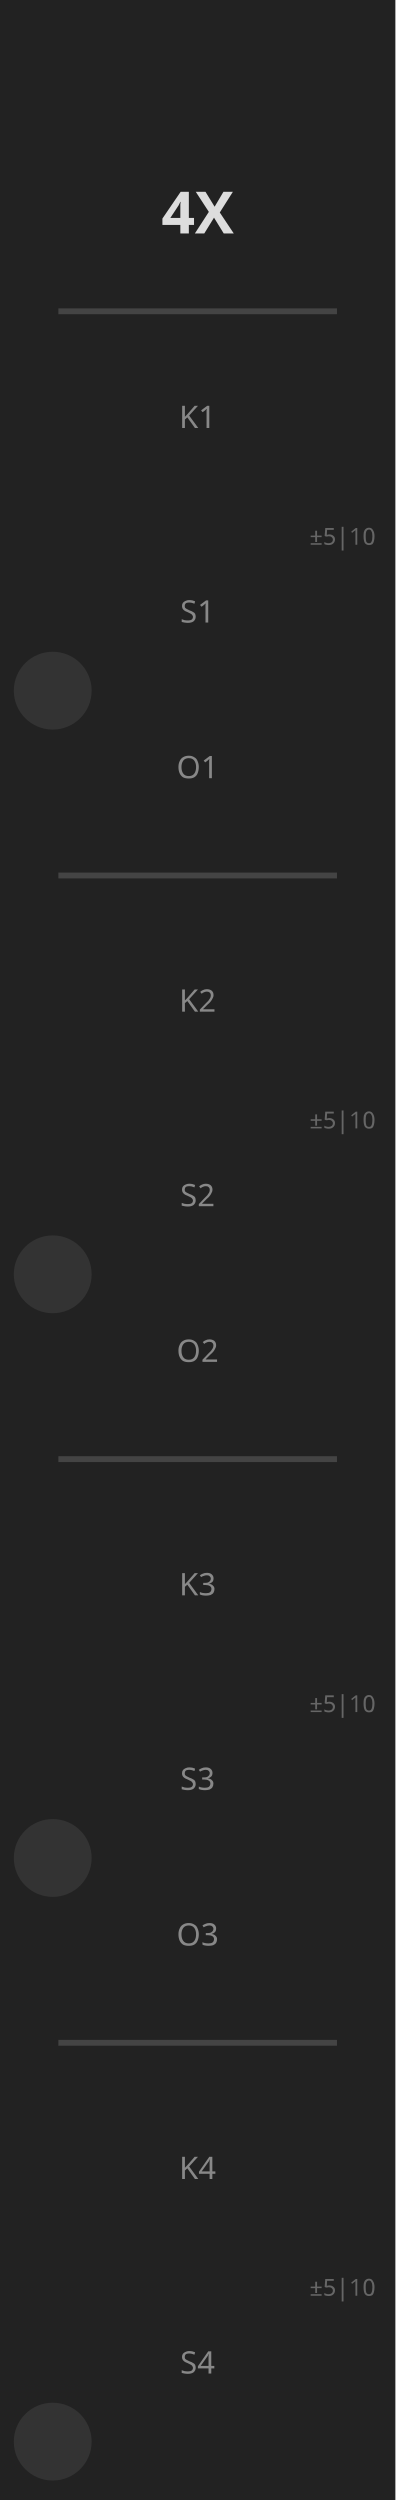
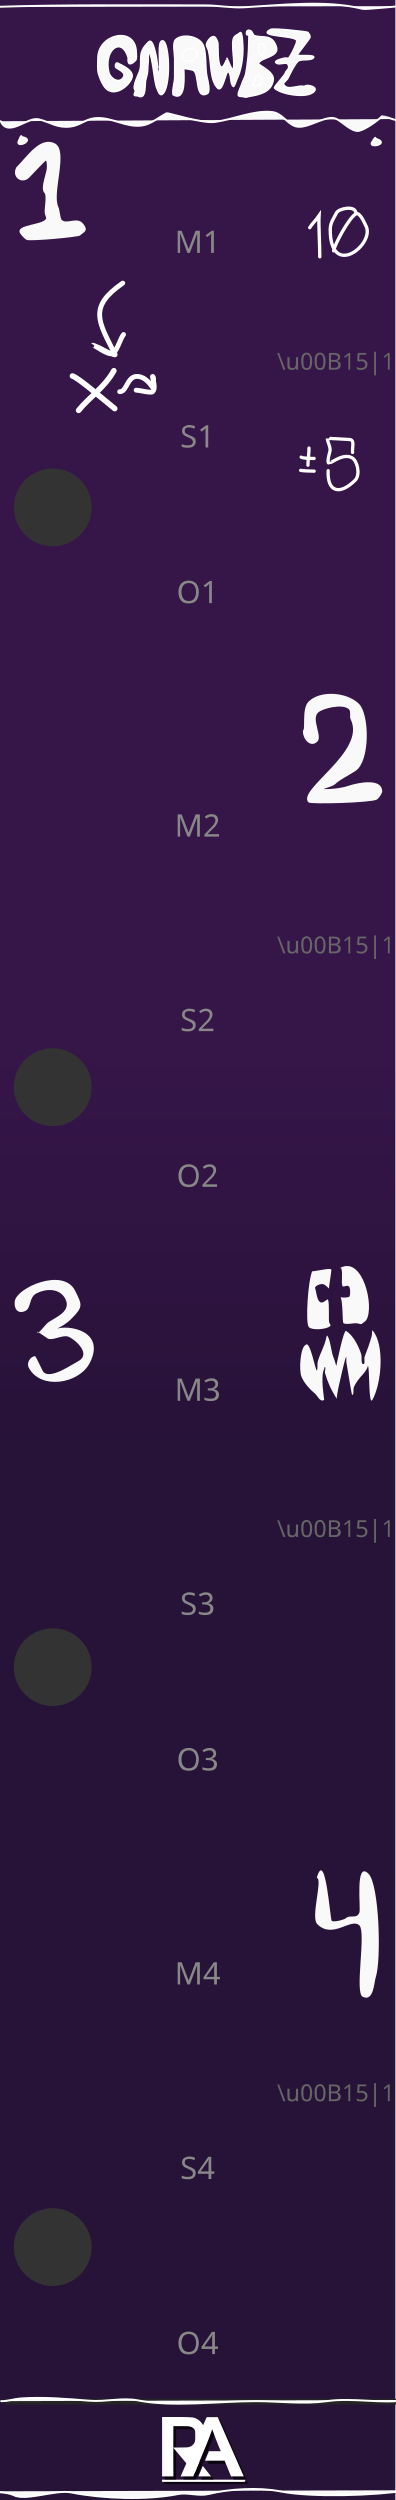
- <svg xmlns="http://www.w3.org/2000/svg" viewBox="0 0 20.32 128.5" width="20.32mm" height="128.5mm">
-   <rect width="20.32" height="128.5" fill="#222" />
-   <text x="10.16" y="12" fill="#ddd" font-size="3" font-family="sans-serif" text-anchor="middle" font-weight="bold">4X</text>
-   <line x1="3" y1="16" x2="17.32" y2="16" stroke="#444" stroke-width="0.3" />
-   <text x="10.16" y="22" fill="#888" font-size="1.6" font-family="sans-serif" text-anchor="middle">K1</text>
-   <text x="17.61" y="28" fill="#666" font-size="1.2" font-family="sans-serif" text-anchor="middle">±5|10</text>
-   <text x="10.16" y="32" fill="#888" font-size="1.6" font-family="sans-serif" text-anchor="middle">S1</text>
-   <text x="10.16" y="40" fill="#888" font-size="1.6" font-family="sans-serif" text-anchor="middle">O1</text>
-   <circle cx="2.71" cy="35.5" r="2" fill="#333" />
-   <line x1="3" y1="45" x2="17.32" y2="45" stroke="#444" stroke-width="0.3" />
-   <text x="10.16" y="52" fill="#888" font-size="1.6" font-family="sans-serif" text-anchor="middle">K2</text>
-   <text x="17.61" y="58" fill="#666" font-size="1.2" font-family="sans-serif" text-anchor="middle">±5|10</text>
-   <text x="10.16" y="62" fill="#888" font-size="1.6" font-family="sans-serif" text-anchor="middle">S2</text>
-   <text x="10.16" y="70" fill="#888" font-size="1.6" font-family="sans-serif" text-anchor="middle">O2</text>
-   <circle cx="2.71" cy="65.5" r="2" fill="#333" />
-   <line x1="3" y1="75" x2="17.32" y2="75" stroke="#444" stroke-width="0.3" />
-   <text x="10.16" y="82" fill="#888" font-size="1.6" font-family="sans-serif" text-anchor="middle">K3</text>
-   <text x="17.61" y="88" fill="#666" font-size="1.2" font-family="sans-serif" text-anchor="middle">±5|10</text>
-   <text x="10.16" y="92" fill="#888" font-size="1.6" font-family="sans-serif" text-anchor="middle">S3</text>
-   <text x="10.16" y="100" fill="#888" font-size="1.6" font-family="sans-serif" text-anchor="middle">O3</text>
-   <circle cx="2.71" cy="95.5" r="2" fill="#333" />
-   <line x1="3" y1="105" x2="17.32" y2="105" stroke="#444" stroke-width="0.3" />
-   <text x="10.16" y="112" fill="#888" font-size="1.6" font-family="sans-serif" text-anchor="middle">K4</text>
-   <text x="17.61" y="118" fill="#666" font-size="1.2" font-family="sans-serif" text-anchor="middle">±5|10</text>
-   <text x="10.16" y="122" fill="#888" font-size="1.6" font-family="sans-serif" text-anchor="middle">S4</text>
-   <text x="10.16" y="130" fill="#888" font-size="1.6" font-family="sans-serif" text-anchor="middle">O4</text>
-   <circle cx="2.71" cy="125.5" r="2" fill="#333" />
+ <svg xmlns="http://www.w3.org/2000/svg" xmlns:xlink="http://www.w3.org/1999/xlink" viewBox="0 0 20.32 128.5" width="20.32mm" height="128.5mm" version="1.1" id="svg17" xml:space="preserve">
+   <defs id="defs17">
+     <linearGradient id="linearGradient19">
+       <stop style="stop-color:#361549;stop-opacity:1;" offset="0" id="stop19" />
+       <stop style="stop-color:#271238;stop-opacity:1;" offset="1" id="stop20" />
+     </linearGradient>
+     <linearGradient xlink:href="#linearGradient19" id="linearGradient20" x1="10.16" y1="54.09" x2="10.16" y2="74.41" gradientUnits="userSpaceOnUse" />
+     <filter id="mask-powermask-path-effect543_inverse" style="color-interpolation-filters:sRGB" height="100" width="100" x="-50" y="-50">
+       <feColorMatrix id="mask-powermask-path-effect543_primitive1" values="1" type="saturate" result="fbSourceGraphic" />
+       <feColorMatrix id="mask-powermask-path-effect543_primitive2" values="-1 0 0 0 1 0 -1 0 0 1 0 0 -1 0 1 0 0 0 1 0 " in="fbSourceGraphic" />
+     </filter>
+     <clipPath clipPathUnits="userSpaceOnUse" id="clipPath908">
+       <rect style="display:block;fill:#ff00ff;stroke-width:0.305" id="rect910" width="4.845" height="3.691" x="65.813" y="135.191" />
+     </clipPath>
+     <clipPath clipPathUnits="userSpaceOnUse" id="clipPath1385">
+       <path id="path1387" style="display:block;fill:#ff0000;stroke-width:0.244" d="m 121.03,127.086 1.011,0.391 -1.913,4.946 -1.011,-0.391 z" />
+     </clipPath>
+     <clipPath clipPathUnits="userSpaceOnUse" id="clipPath3410">
+       <path id="path3412" style="font-size:22.578px;letter-spacing:-0.529px;display:none;fill:#ff0000;stroke-width:0.244" d="m 61.807,191.639 1.011,0.391 -2.971,7.592 -1.011,-0.391 z" />
+       <path id="lpe_path-effect3418" style="font-size:22.578px;letter-spacing:-0.529px;display:block;fill:#ff0000;stroke-width:0.244" class="powerclip" d="m 46.938,179.803 h 20.994 v 24.198 H 46.938 Z m 14.869,11.836 -2.971,7.592 1.011,0.391 2.971,-7.592 z" />
+     </clipPath>
+     <clipPath clipPathUnits="userSpaceOnUse" id="clipPath3414">
+       <path id="path3416" style="font-size:22.578px;letter-spacing:-0.529px;display:none;fill:#ff0000;stroke-width:0.244" d="m 121.03,127.086 1.011,0.391 -2.971,7.592 -1.011,-0.391 z" />
+       <path id="lpe_path-effect3422" style="font-size:22.578px;letter-spacing:-0.529px;display:block;fill:#ff0000;stroke-width:0.244" class="powerclip" d="m 110.315,115.279 h 24.177 V 139.448 h -24.177 z m 10.716,11.807 -2.971,7.592 1.011,0.391 2.971,-7.592 z" />
+     </clipPath>
+     <clipPath clipPathUnits="userSpaceOnUse" id="clipath_lpe_path-effect3514">
+       <path id="path3516" style="font-size:22.578px;letter-spacing:-0.529px;display:none;fill:#ff0000;stroke-width:0.244" d="m 121.03,127.086 1.011,0.391 -2.971,7.592 -1.011,-0.391 z" />
+       <path id="lpe_path-effect3514" style="font-size:22.578px;letter-spacing:-0.529px;display:block;fill:#ff0000;stroke-width:0.244" class="powerclip" d="m 110.315,115.279 h 24.177 V 139.448 h -24.177 z m 10.716,11.807 -2.971,7.592 1.011,0.391 2.971,-7.592 z" />
+     </clipPath>
+     <clipPath clipPathUnits="userSpaceOnUse" id="clipath_lpe_path-effect3523">
+       <path id="path3525" style="font-size:22.578px;letter-spacing:-0.529px;display:none;fill:#ff0000;stroke-width:0.244" d="m 61.807,191.639 1.011,0.391 -2.971,7.592 -1.011,-0.391 z" />
+       <path id="lpe_path-effect3523" style="font-size:22.578px;letter-spacing:-0.529px;display:block;fill:#ff0000;stroke-width:0.244" class="powerclip" d="m 46.938,179.803 h 20.994 v 24.198 H 46.938 Z m 14.869,11.836 -2.971,7.592 1.011,0.391 2.971,-7.592 z" />
+     </clipPath>
+   </defs>
+   <rect width="20.32" height="128.5" fill="#1a1a1a" id="rect1" style="fill:url(#linearGradient20);fill-opacity:1" />
+   <g id="layer1" style="display:inline" />
+   <text x="10.16" y="13" fill="#888" font-size="1.6" font-family="sans-serif" text-anchor="middle" id="text2">M1</text>
+   <text x="17.61" y="19" fill="#666" font-size="1.2" font-family="sans-serif" text-anchor="middle" id="text3">\u00B15|10</text>
+   <text x="10.16" y="23" fill="#888" font-size="1.6" font-family="sans-serif" text-anchor="middle" id="text4">S1</text>
+   <text x="10.16" y="31" fill="#888" font-size="1.6" font-family="sans-serif" text-anchor="middle" id="text5">O1</text>
+   <circle cx="2.71" cy="26.08" r="2" fill="#333" id="circle5" />
+   <text x="10.16" y="43" fill="#888" font-size="1.6" font-family="sans-serif" text-anchor="middle" id="text6">M2</text>
+   <text x="17.61" y="49" fill="#666" font-size="1.2" font-family="sans-serif" text-anchor="middle" id="text7">\u00B15|10</text>
+   <text x="10.16" y="53" fill="#888" font-size="1.6" font-family="sans-serif" text-anchor="middle" id="text8">S2</text>
+   <text x="10.16" y="61" fill="#888" font-size="1.6" font-family="sans-serif" text-anchor="middle" id="text9">O2</text>
+   <circle cx="2.71" cy="55.88" r="2" fill="#333" id="circle9" />
+   <text x="10.16" y="72" fill="#888" font-size="1.6" font-family="sans-serif" text-anchor="middle" id="text10">M3</text>
+   <text x="17.61" y="79" fill="#666" font-size="1.2" font-family="sans-serif" text-anchor="middle" id="text11">\u00B15|10</text>
+   <text x="10.16" y="83" fill="#888" font-size="1.6" font-family="sans-serif" text-anchor="middle" id="text12">S3</text>
+   <text x="10.16" y="91" fill="#888" font-size="1.6" font-family="sans-serif" text-anchor="middle" id="text13">O3</text>
+   <circle cx="2.71" cy="85.69" r="2" fill="#333" id="circle13" />
+   <line x1="0.265" y1="123.446" x2="20.585" y2="123.446" stroke="#252525" stroke-width="0.3" id="line13-6" />
+   <text x="10.16" y="102" fill="#888" font-size="1.6" font-family="sans-serif" text-anchor="middle" id="text14">M4</text>
+   <text x="17.61" y="108" fill="#666" font-size="1.2" font-family="sans-serif" text-anchor="middle" id="text15">\u00B15|10</text>
+   <text x="10.16" y="112" fill="#888" font-size="1.6" font-family="sans-serif" text-anchor="middle" id="text16">S4</text>
+   <text x="10.16" y="121" fill="#888" font-size="1.6" font-family="sans-serif" text-anchor="middle" id="text17">O4</text>
+   <circle cx="2.71" cy="115.50" r="2" fill="#333" id="circle17" />
+   <g id="layer2">
+     <path style="fill:#f9f9f9;fill-opacity:1;stroke:none;stroke-width:0.408;stroke-linecap:round;stroke-dasharray:none;stroke-opacity:1" d="M 0.847,8.591 C 1.377,8.073 2.056,6.989 2.812,7.367 c 0.733,0.366 -0.166,2.568 0.193,3.286 0.06,0.119 0.093,0.576 0.161,0.644 0.272,0.272 0.802,-0.208 1.128,0.226 0.272,0.363 0.002,0.401 -0.177,0.58 -0.084,0.084 -2.579,0.313 -2.754,0.226 C 1.256,12.275 1.061,12.048 1.024,11.974 0.805,11.534 2.201,11.569 2.361,11.249 2.395,11.182 2.333,11.083 2.313,11.024 2.237,10.797 2.439,10.071 2.281,9.912 2.05,9.681 2.41,8.863 2.41,8.623 c 0,-0.081 0.004,-0.318 -0.048,-0.37 C 2.342,8.234 1.559,9.072 1.507,9.123 1.115,9.516 0.565,9.085 0.847,8.591 Z" id="path34" />
+     <path style="fill:#f9f9f9;fill-opacity:1;stroke:none;stroke-width:0.51;stroke-linecap:round;stroke-dasharray:none;stroke-opacity:1" d="m 15.574,37.544 c 0.141,-0.033 -0.078,-1.118 0.285,-1.481 0.6,-0.6 1.981,-0.496 2.591,0.114 0.552,0.552 0.576,2.947 -0.171,3.445 -0.364,0.243 -0.824,0.454 -1.053,0.683 -0.141,0.141 -0.74,0.256 -0.541,0.256 0.409,0 0.845,-0.044 1.224,-0.171 0.54,-0.18 1.737,-0.4 1.737,0.285 0,0.096 -0.172,0.371 -0.285,0.427 -0.328,0.164 -3.396,0.249 -3.502,0.142 -0.644,-0.644 2.994,-2.61 2.164,-4.271 -0.067,-0.134 0.024,-0.403 -0.085,-0.512 -0.316,-0.316 -1.379,-0.044 -1.594,0.171 -0.353,0.353 0.241,1.211 -0.028,1.481 -0.382,0.382 -0.793,-0.202 -0.74,-0.569 z" id="path35" />
+     <path style="fill:#f9f9f9;fill-opacity:1;stroke:none;stroke-width:0.491;stroke-linecap:round;stroke-dasharray:none;stroke-opacity:1" d="m 0.76,66.885 c 0.096,-0.709 2.496,-1.749 3.097,-0.548 0.37,0.74 0.429,0.831 -0.192,1.453 -0.276,0.276 -0.534,0.404 -0.822,0.548 -0.037,0.018 -0.139,0.084 -0.11,0.055 0.37,-0.37 2.793,-0.158 1.891,1.644 -0.558,1.117 -2.568,1.414 -3.152,0.247 -0.123,-0.245 0.111,-0.576 0.329,-0.576 0.052,0 0.373,0.757 0.439,0.822 0.373,0.373 1.46,-0.401 1.754,-0.548 0.714,-0.357 -0.062,-1.073 -0.439,-1.261 -0.31,-0.155 -0.837,0.212 -1.096,0.082 -0.019,-0.009 -0.548,-0.38 -0.548,-0.356 0,0.214 0.342,-0.26 0.493,-0.411 C 2.674,67.767 3.712,67.471 3.364,66.775 3.083,66.213 2.397,66.217 1.884,66.474 1.471,66.68 1.617,67.224 1.309,67.378 0.927,67.569 0.704,67.28 0.76,66.885 Z" id="path36" />
+     <path style="fill:#f9f9f9;fill-opacity:1;stroke:none;stroke-width:0.418;stroke-linecap:round;stroke-dasharray:none;stroke-opacity:1" d="m 16.283,96.521 c 0.323,0.054 -0.329,2.027 0.023,2.379 0.802,0.802 1.743,-0.356 2.169,0.07 0.351,0.351 -0.253,3.454 0.163,3.662 0.571,0.285 0.588,-0.737 0.676,-1.003 0.295,-0.886 0.181,-4.764 -0.373,-5.318 -0.7,-0.7 -0.39,1.752 -0.466,1.983 -0.123,0.369 -0.496,0.1 -0.7,0.303 -0.071,0.071 -0.578,0.213 -0.723,0.14 -0.082,-0.041 -0.32,-3.789 -0.77,-2.216 z" id="path37" />
+   </g>
+   <g id="layer3">
+     <path style="fill:none;fill-opacity:1;stroke:#ffffff;stroke-width:0.287;stroke-linecap:round;stroke-dasharray:none;stroke-opacity:1" d="m 3.725,19.327 c 0.305,0.089 1.574,1.196 2.172,1.674" id="path46" />
+     <path style="fill:none;fill-opacity:1;stroke:#ffffff;stroke-width:0.287;stroke-linecap:round;stroke-dasharray:none;stroke-opacity:1" d="M 5.852,19.056 C 5.383,19.91 4.574,20.426 4.042,21.091" id="path47" />
+     <path style="fill:none;fill-opacity:1;stroke:#ffffff;stroke-width:0.172;stroke-linecap:round;stroke-dasharray:none;stroke-opacity:1" d="m 16.437,13.199 c 0,-0.698 -0.065,-1.642 -0.038,-2.111 -0.18,0.263 -0.358,0.411 -0.48,0.614" id="path53" />
+     <path style="fill:none;fill-opacity:1;stroke:#ffffff;stroke-width:0.172;stroke-linecap:round;stroke-dasharray:none;stroke-opacity:1" d="m 18.298,10.992 c 0.013,-0.475 -0.891,-0.271 -0.998,-0.058 -0.141,0.282 -0.326,0.512 -0.326,0.863 0,2.583 2.306,0.755 1.842,-0.173 -0.068,-0.136 -0.318,-0.733 -0.518,-0.633 -0.343,0.172 -1.095,1.562 -1.151,1.899" id="path54" />
+     <path style="fill:none;fill-opacity:1;stroke:#ffffff;stroke-width:0.169;stroke-linecap:round;stroke-dasharray:none;stroke-opacity:1" d="m 15.881,23.03 c 0.016,0.158 -0.053,0.564 -0.053,0.881" id="path55" />
+     <path style="fill:none;fill-opacity:1;stroke:#ffffff;stroke-width:0.169;stroke-linecap:round;stroke-dasharray:none;stroke-opacity:1" d="m 15.48,23.497 c 0.069,0.057 0.416,0.067 0.667,0.067" id="path56" />
+     <path style="fill:none;fill-opacity:1;stroke:#ffffff;stroke-width:0.169;stroke-linecap:round;stroke-dasharray:none;stroke-opacity:1" d="m 15.454,24.177 c 0.097,0.02 0.445,0.04 0.694,0.04" id="path57" />
+     <path style="fill:none;fill-opacity:1;stroke:#ffffff;stroke-width:0.169;stroke-linecap:round;stroke-dasharray:none;stroke-opacity:1" d="m 18.122,23.257 c -0.03,-0.251 0.135,-0.667 -0.173,-0.667 -0.046,0 -1.121,-0.071 -1.121,-0.053 0,0.201 0.2,0.466 0.12,0.707 -0.025,0.076 -0.133,0.48 -0.067,0.547 0.002,0.002 0.117,-0.019 0.133,-0.027 0.278,-0.139 0.682,-0.433 1.067,-0.24 0.292,0.146 0.453,0.881 0.173,1.161 -0.768,0.768 -1.439,0.64 -1.388,-0.494" id="path58" />
+     <path style="fill:none;fill-opacity:1;stroke:#ffffff;stroke-width:0.25;stroke-linecap:round;stroke-dasharray:none;stroke-opacity:1" d="m 6.31,14.552 c -1.802,1.244 -1.231,1.994 -0.394,3.668 0.054,0.108 -0.674,-0.259 -0.749,-0.315 -0.05,-0.038 -0.395,-0.157 -0.394,-0.158 0.058,-0.058 0.846,0.613 1.065,0.394 0.222,-0.222 0.344,-0.736 0.513,-0.946" id="path60" />
+     <path style="fill:none;fill-opacity:1;stroke:#ffffff;stroke-width:0.25;stroke-linecap:round;stroke-dasharray:none;stroke-opacity:1" d="m 6.152,20.133 c 0.414,0.022 0.369,-0.994 1.104,-0.749 0.355,0.118 0.611,0.573 0.611,0.552 0,-0.075 0.061,-0.511 0,-0.572 -0.128,-0.128 0.206,0.543 -0.02,0.769 -0.087,0.087 -0.692,-0.079 -0.848,-0.079" id="path61" />
+     <g id="g61" transform="matrix(0.03466071,0,0,0.03466071,7.337385,123.0916)">
+       <g id="layer5" style="display:inline" />
+       <g id="layer4" style="display:inline" />
+       <g id="g3532" style="fill:#000000" transform="translate(0.5291667)">
+         <path id="path3530" style="fill:#000000;fill-opacity:0.75;stroke-width:0.523" d="M 30.816,128.747 H 155.816 l -1.347,3.274 H 30.816 Z" />
+       </g>
+       <g id="layer2-4" style="display:inline">
+         <path id="rect672-8" style="fill:#ffffff;stroke-width:0.521" d="M 28.63,125.889 H 152.419 l -1.334,3.274 H 28.63 Z" />
+       </g>
+       <g aria-label="ReplicatAudio" id="text63" style="font-size:22.578px;letter-spacing:-0.529px;display:inline;fill:#000000;fill-opacity:0.75;stroke-width:0.265" transform="matrix(6.607539,0,0,6.202406,-310.4366,-1108.607)">
+         <path d="m 125.192,130.689 h -5.556 l -1.444,3.759 h -2.877 l 5.854,-14.169 h 2.469 l 5.854,14.169 h -2.855 z m -2.8,-7.441 c -0.514,1.543 -0.974,2.833 -1.378,3.87 l -0.507,1.312 h 3.814 l -0.507,-1.312 c -0.404,-1.044 -0.864,-2.333 -1.378,-3.87 z" style="font-size:22.578px;letter-spacing:-1.323px;display:inline;fill:#000000;fill-opacity:0.75;stroke-width:0.265" id="path828-8" clip-path="url(#clipPath3414)" mask="none" transform="translate(-59.22284,64.55342)" />
+       </g>
+       <path d="m 61.755,189.04 c 0,0.99 0.136,2.6 -0.792,3.619 -0.715,0.719 -0.848,0.705 -1.955,1.037 v 0.042 l 3.924,5.262 h -3.12 l -5.353,-6.859 -0.01,2.139 0.022,4.72 h -2.533 v -14.198 h 4.192 c 0.69,0 2.039,0.015 2.633,0.1 2.075,0.392 2.978,2.623 2.992,4.137 z m -6.066,3.059 c 0.574,0 1.174,-2e-5 1.582,-0.029 0.411,-0.028 0.621,-0.037 0.895,-0.143 0.673,-0.254 0.999,-0.807 1.124,-1.218 0.125,-0.412 0.078,-1.247 0.078,-1.692 0,-0.382 0.03,-0.858 -0.127,-1.148 -0.15,-0.297 -0.41,-0.531 -0.779,-0.7 -0.239,-0.113 -0.455,-0.131 -0.887,-0.163 -0.403,-0.025 -0.779,-0.027 -1.311,-0.027 h -1.793 l -0.022,5.12 z" style="font-weight:bold;font-size:22.578px;font-family:Corbel;-inkscape-font-specification:'Corbel Bold';letter-spacing:-0.529px;display:inline;fill:#000000;fill-opacity:0.75;stroke-width:0.25" id="path1118-6-6" clip-path="url(#clipPath3410)" transform="matrix(6.607539,0,0,6.202406,-310.4366,-1108.607)" />
+       <g aria-label="ReplicatAudio" id="g3508" style="font-size:22.578px;letter-spacing:-0.529px;display:inline;stroke-width:0.265" transform="matrix(6.607539,0,0,6.202406,-314.4916,-1113.26)">
+         <path d="m 125.192,130.689 h -5.556 l -1.444,3.759 h -2.877 l 5.854,-14.169 h 2.469 l 5.854,14.169 h -2.855 z m -2.8,-7.441 c -0.514,1.543 -0.974,2.833 -1.378,3.87 l -0.507,1.312 h 3.814 l -0.507,-1.312 c -0.404,-1.044 -0.864,-2.333 -1.378,-3.87 z" style="font-size:22.578px;letter-spacing:-1.323px;display:inline;fill:#ffffff;stroke-width:0.265" id="path3506" clip-path="url(#clipath_lpe_path-effect3514)" mask="none" transform="translate(-59.22284,64.55342)" />
+       </g>
+       <path d="m 61.755,189.04 c 0,0.99 0.136,2.6 -0.792,3.619 -0.715,0.719 -0.848,0.705 -1.955,1.037 v 0.042 l 3.924,5.262 h -3.12 l -5.353,-6.859 -0.01,2.139 0.022,4.72 h -2.533 v -14.198 h 4.192 c 0.69,0 2.039,0.015 2.633,0.1 2.075,0.392 2.978,2.623 2.992,4.137 z m -6.066,3.059 c 0.574,0 1.174,-2e-5 1.582,-0.029 0.411,-0.028 0.621,-0.037 0.895,-0.143 0.673,-0.254 0.999,-0.807 1.124,-1.218 0.125,-0.412 0.078,-1.247 0.078,-1.692 0,-0.382 0.03,-0.858 -0.127,-1.148 -0.15,-0.297 -0.41,-0.531 -0.779,-0.7 -0.239,-0.113 -0.455,-0.131 -0.887,-0.163 -0.403,-0.025 -0.779,-0.027 -1.311,-0.027 h -1.793 l -0.022,5.12 z" style="font-weight:bold;font-size:22.578px;font-family:Corbel;-inkscape-font-specification:'Corbel Bold';letter-spacing:-0.529px;display:inline;fill:#ffffff;stroke-width:0.25" id="path3510" clip-path="url(#clipath_lpe_path-effect3523)" transform="matrix(6.607539,0,0,6.202406,-314.4916,-1113.26)" />
+     </g>
+     <path style="fill:#f9f9f9;fill-opacity:1;stroke:none;stroke-width:0.176;stroke-linecap:round;stroke-dasharray:none;stroke-opacity:1" d="m 16.054,65.338 c 0.077,0.031 0.939,-0.187 0.972,-0.088 0.026,0.079 -0.118,0.821 -0.118,0.982 0,0.007 -0.145,-0.176 -0.295,-0.226 -0.105,-0.035 -0.459,0.078 -0.413,0.216 0.063,0.188 0.072,0.467 0.187,0.638 0.176,0.263 0.43,-0.141 0.471,-0.059 0.091,0.183 0.013,1.133 0.069,1.188 0.008,0.008 0.089,0.127 0.049,0.167 -0.175,0.175 -0.918,0.241 -1.1,0.059 -0.199,-0.199 -0.029,-2.517 0.177,-2.878 z" id="path62" />
+     <path style="fill:#f9f9f9;fill-opacity:1;stroke:none;stroke-width:0.176;stroke-linecap:round;stroke-dasharray:none;stroke-opacity:1" d="m 17.468,65.181 c 0.216,-0.08 0.031,0.817 0.147,0.933 0.08,0.08 0.383,-0.236 0.383,0.285 0,0.09 0.004,0.202 -0.059,0.265 -0.141,0.031 -0.293,0.048 -0.432,0.01 0.119,0.239 0.093,1.281 0.138,1.326 0.114,0.114 0.561,-0.014 0.727,0.02 0.033,0.007 0.193,0.062 0.226,0.029 0.064,-0.064 0.172,-0.115 0.226,-0.196 0.441,-0.661 -0.174,-3.347 -1.355,-2.672 z" id="path63" />
+     <path style="fill:#f9f9f9;fill-opacity:1;stroke:none;stroke-width:0.195;stroke-linecap:round;stroke-dasharray:none;stroke-opacity:1" d="m 15.717,69.124 c 0.224,-0.248 0.506,1.391 0.57,1.313 0.055,-0.067 0.015,-0.344 0.042,-0.443 0.114,-0.419 0.348,-0.787 0.431,-1.194 0.003,-0.014 0.036,-0.178 0.056,-0.153 0.178,0.218 0.201,0.878 0.347,1.177 0.041,0.085 0.117,0.415 0.125,0.375 0.045,-0.222 0.378,-1.865 0.5,-1.79 0.348,0.214 0.627,0.731 0.778,1.194 0.053,0.164 -0.033,0.512 0.111,0.512 0.109,0 0.021,-0.273 0.069,-0.392 0.12,-0.296 0.273,-0.734 0.361,-1.057 0.024,-0.089 0.002,-0.339 0.056,-0.273 0.611,0.75 0.454,2.686 -0.014,3.547 -0.216,0.399 -0.142,-1.623 -0.236,-1.739 -0.006,-0.007 -0.028,0.085 -0.028,0.085 -0.051,0.126 -0.154,0.277 -0.25,0.375 -0.151,0.155 -0.366,0.439 -0.444,0.631 -0.052,0.127 0.019,0.409 -0.097,0.409 -0.014,0 -0.254,-1.458 -0.292,-1.688 -0.004,-0.025 0.003,-0.273 0,-0.273 -0.068,0 -0.357,1.398 -0.403,1.569 -0.001,0.005 -0.126,0.614 -0.083,0.614 0.018,0 -0.211,-0.333 -0.361,-0.665 -0.093,-0.206 -0.194,-0.478 -0.25,-0.682 -0.026,-0.097 0.07,-0.307 -0.014,-0.307 -0.029,0 -0.012,0.072 -0.028,0.102 -0.209,0.385 0.012,1.578 0,1.586 -0.216,0.133 -0.335,-0.212 -0.472,-0.324 -0.257,-0.21 -0.56,-0.539 -0.695,-0.87 -0.14,-0.345 -0.059,-1.538 0.222,-1.637 z" id="path64" />
+   </g>
+   <g id="layer6">
+     <path style="fill:#f9f9f9;fill-opacity:1;stroke:#ffffff;stroke-width:0.1;stroke-linecap:round;stroke-dasharray:none;stroke-opacity:1" d="M 0.039,6.231 C 0.421,7.088 1.412,5.988 1.992,6.132 2.607,6.286 2.922,6.583 3.609,6.507 4.109,6.452 4.4,6.118 4.89,6.073 5.741,5.996 6.449,6.572 7.316,6.448 7.741,6.387 8.228,5.992 8.578,5.817 c 0.035,-0.018 1.803,0.525 2.425,0.454 0.948,-0.109 2.03,-0.618 2.978,-0.513 0.517,0.057 0.756,0.581 1.203,0.73 0.584,0.195 1.587,-0.636 2.11,-0.375 0.3,0.15 0.821,0.697 1.163,0.611 0.363,-0.091 0.963,-0.529 1.203,-0.769 0.007,-0.008 0.549,0.183 0.611,0.197 0.378,0.084 0.696,-0.039 1.065,-0.039" id="path81" />
+   </g>
+   <g id="layer7">
+     <path style="fill:#f9f9f9;fill-opacity:1;stroke:#ffffff;stroke-width:0.1;stroke-linecap:round;stroke-dasharray:none;stroke-opacity:1" d="M -0.256,0.355 C 3.016,0.241 6.978,0.276 10.53,0.276 c 0.678,0 1.333,0.136 2.011,0.099 1.933,-0.107 4.204,-0.393 6.093,0.079 0.174,0.044 1.682,-0.138 2.09,-0.138" id="path86" />
+     <path style="fill:#f9f9f9;fill-opacity:1;stroke:#ffffff;stroke-width:0.1;stroke-linecap:round;stroke-dasharray:none;stroke-opacity:1" d="m -0.641,128.054 c 0.11,0.042 0.954,0.003 1.339,0.195 0.639,0.32 2.167,-0.297 2.956,-0.139 1.61,0.322 3.877,0.407 5.494,0.084 0.496,-0.099 1.072,0.122 1.562,0 1.053,-0.263 2.581,-0.359 3.681,-0.139 1.615,0.323 4.898,0.22 6.553,-0.056" id="path89" />
+     <path style="fill:#f9f9f9;fill-opacity:1;stroke:#ffffff;stroke-width:0.1;stroke-linecap:round;stroke-dasharray:none;stroke-opacity:1" d="M 1.085,7.04 C 0.881,7.312 1.263,6.699 0.986,7.197 0.704,7.704 1.94,7.162 1.085,7.04 Z" id="path105" />
+     <path style="fill:#f9f9f9;fill-opacity:1;stroke:#ffffff;stroke-width:0.1;stroke-linecap:round;stroke-dasharray:none;stroke-opacity:1" d="m 19.265,7.118 c -0.267,0.306 0.268,-0.339 -0.118,0.158 -0.313,0.402 1.018,0.099 0.118,-0.158 z" id="path106" />
+   </g>
+   <path style="fill:#f9f9f9;fill-opacity:1;stroke:#ffffff;stroke-width:0.076;stroke-linecap:round;stroke-dasharray:none;stroke-opacity:1" d="m 6.589,2.971 c -0.044,0.369 0.114,0.398 0.373,0.139 0.084,-0.084 0.043,-0.282 0.043,-0.395 0,-1.415 -1.973,-0.997 -1.973,0.277 0,0.266 -0.042,0.588 0.043,0.843 0.081,0.244 0.194,0.536 0.373,0.715 C 5.901,5.002 6.638,4.426 6.781,3.994 6.906,3.62 6.267,3.353 6.035,3.237 5.95,3.195 5.899,3.411 5.96,3.472 6.06,3.572 6.587,3.741 6.28,4.048 6.044,4.284 5.665,3.998 5.598,3.728 5.308,2.57 6.263,1.828 6.589,2.971 Z" id="path72" />
+   <path style="fill:#f9f9f9;fill-opacity:1;stroke:#ffffff;stroke-width:0.076;stroke-linecap:round;stroke-dasharray:none;stroke-opacity:1" d="m 6.952,4.656 c 0.057,-0.041 -0.096,0.192 -0.043,0.245 0.027,0.027 0.143,0.013 0.181,0.032 0.439,0.22 0.35,-0.577 0.395,-0.8 0.035,-0.176 0.107,-0.34 0.107,-0.523 0,-0.198 0.032,-0.378 0.032,-0.576 0,-0.043 -5.262e-4,-0.368 0.011,-0.363 0.211,0.105 0.283,1.568 0.427,1.856 0.039,0.077 0.121,0.398 0.256,0.331 0.486,-0.243 0.41,-2.763 0.032,-2.763 -0.321,0 -0.039,1.447 -0.203,1.611 -0.007,0.007 -0.064,-0.388 -0.064,-0.448 0,-0.117 -0.193,-1.354 -0.437,-1.109 C 7.508,2.287 7.416,2.373 7.315,2.576 7.169,2.867 7.276,3.263 7.197,3.578 7.132,3.841 6.764,4.436 6.952,4.656 Z" id="path73" />
+   <path style="fill:#f9f9f9;fill-opacity:1;stroke:#ffffff;stroke-width:0.076;stroke-linecap:round;stroke-dasharray:none;stroke-opacity:1" d="m 8.893,4.869 c -0.045,-0.314 0.085,-0.613 0.085,-0.917 0,-0.313 0,-0.636 0,-0.949 0,-0.235 -0.121,-0.796 0.043,-0.96 0.317,-0.317 1.11,-0.208 1.376,0.192 0.243,0.365 0.133,1.279 0.245,1.728 0.036,0.143 0.188,0.765 0.011,0.853 C 10,5.142 10.268,3.78 9.928,3.61 9.913,3.603 9.448,3.486 9.448,3.546 c 0,0.281 0.139,1.719 -0.555,1.323 z" id="path74" />
+   <path style="fill:#f9f9f9;fill-opacity:1;stroke:#ffffff;stroke-width:0.076;stroke-linecap:round;stroke-dasharray:none;stroke-opacity:1" d="M 9.416,3.045 C 9.615,3.391 10.528,2.822 9.928,2.523 9.653,2.385 9.221,2.772 9.416,3.045 Z" id="path75" />
+   <path style="fill:#f9f9f9;fill-opacity:1;stroke:#ffffff;stroke-width:0.076;stroke-linecap:round;stroke-dasharray:none;stroke-opacity:1" d="m 11.197,2.171 c -0.006,0.021 -0.056,-0.174 -0.128,-0.245 -0.187,-0.187 -0.459,0.239 -0.459,0.373 0,0.089 0.084,0.208 0.107,0.299 0.147,0.586 0.058,1.52 0.469,1.931 0.271,0.271 0.428,-0.969 0.555,-0.843 0.169,0.169 0.061,0.573 0.245,0.757 0.054,0.054 0.158,-0.306 0.181,-0.352 0.227,-0.454 0.32,-1.07 0.32,-1.579 0,-0.04 -0.018,-0.963 -0.149,-0.832 -0.077,0.077 -0.236,0.125 -0.309,0.235 -0.196,0.294 0.101,1.477 -0.064,1.643 -0.065,0.065 -0.25,-0.517 -0.299,-0.565 C 11.666,2.991 11.487,3.505 11.379,3.45 11.162,3.342 11.227,2.408 11.197,2.171 Z" id="path76" />
+   <path style="fill:#f9f9f9;fill-opacity:1;stroke:#ffffff;stroke-width:0.076;stroke-linecap:round;stroke-dasharray:none;stroke-opacity:1" d="m 12.797,1.701 c -0.007,0.153 -0.011,0.305 -0.011,0.459 0,0.555 -0.061,1.07 -0.149,1.6 -0.035,0.21 -0.173,0.394 -0.224,0.597 -0.021,0.084 -0.235,0.48 -0.149,0.565 0.052,0.052 0.239,0.029 0.309,0.064 0.064,0.032 0.184,-0.022 0.245,-0.032 0.506,-0.084 1.122,-0.203 1.227,-0.832 C 14.122,3.662 13.237,3.349 13.288,3.248 13.443,2.937 14.38,2.93 14.205,2.405 13.976,1.719 13.509,1.974 13.075,1.829 13.009,1.807 12.965,1.62 12.893,1.584 c -0.339,-0.17 -0.238,0.449 -0.096,0.117 z" id="path77" />
+   <path style="fill:#f9f9f9;fill-opacity:1;stroke:#ffffff;stroke-width:0.076;stroke-linecap:round;stroke-dasharray:none;stroke-opacity:1" d="m 13.288,2.299 c 0.146,0.049 -0.035,0.403 0.043,0.48 0.283,0.283 0.42,-0.81 -0.043,-0.48 z" id="path78" />
+   <path style="fill:#f9f9f9;fill-opacity:1;stroke:#ffffff;stroke-width:0.076;stroke-linecap:round;stroke-dasharray:none;stroke-opacity:1" d="m 13.128,3.888 c 0.037,0.167 -0.048,0.33 -0.117,0.469 -0.095,0.19 0.779,-0.01 0.352,-0.437 -0.068,-0.068 -0.135,-0.075 -0.235,-0.032 z" id="path79" />
+   <path style="fill:#f9f9f9;fill-opacity:1;stroke:#ffffff;stroke-width:0.076;stroke-linecap:round;stroke-dasharray:none;stroke-opacity:1" d="m 15.645,4.453 c 0.056,-0.164 0.874,0.015 0.416,0.32 -0.413,0.276 -1.634,0.073 -1.952,-0.245 -0.053,-0.053 0.526,-0.655 0.555,-0.768 0.031,-0.122 0.171,-0.185 0.171,-0.309 0,-0.405 -0.468,-0.042 -0.651,-0.224 -0.122,-0.122 0.377,-0.22 0.405,-0.235 0.066,-0.033 0.178,0.023 0.245,-0.011 0.055,-0.028 0.27,-0.449 0.299,-0.533 0.029,-0.086 0.152,-0.293 0.107,-0.384 -0.127,-0.254 -2.101,-0.165 -1.323,-0.555 0.15,-0.075 1.873,0.124 1.899,0.149 0.052,0.052 0.157,0.188 0.107,0.288 -0.052,0.104 -0.658,0.871 -0.651,0.885 0.032,0.065 1.033,-0.052 0.832,0.149 -0.161,0.161 -0.641,0.023 -0.8,0.181 -0.172,0.172 -0.391,0.632 -0.512,0.875 -0.032,0.064 -0.25,0.226 -0.213,0.299 0.186,0.372 0.781,-0.005 1.067,0.117 z" id="path80" />
+   <path style="fill:#f9f9f9;fill-opacity:1;stroke:#ffffff;stroke-width:0.1;stroke-linecap:round;stroke-dasharray:none;stroke-opacity:1" d="m 0.059,123.419 c 0.343,0.008 0.657,-0.113 1.006,-0.138 1.148,-0.082 2.401,0.023 3.549,0.118 0.79,0.066 1.682,-0.176 2.465,-0.02 1.798,0.36 4.183,0.039 6.073,0.039 1.208,0 2.461,0.172 3.668,0 1.362,-0.195 2.789,0.16 4.101,-0.059" id="path85" />
</svg>
